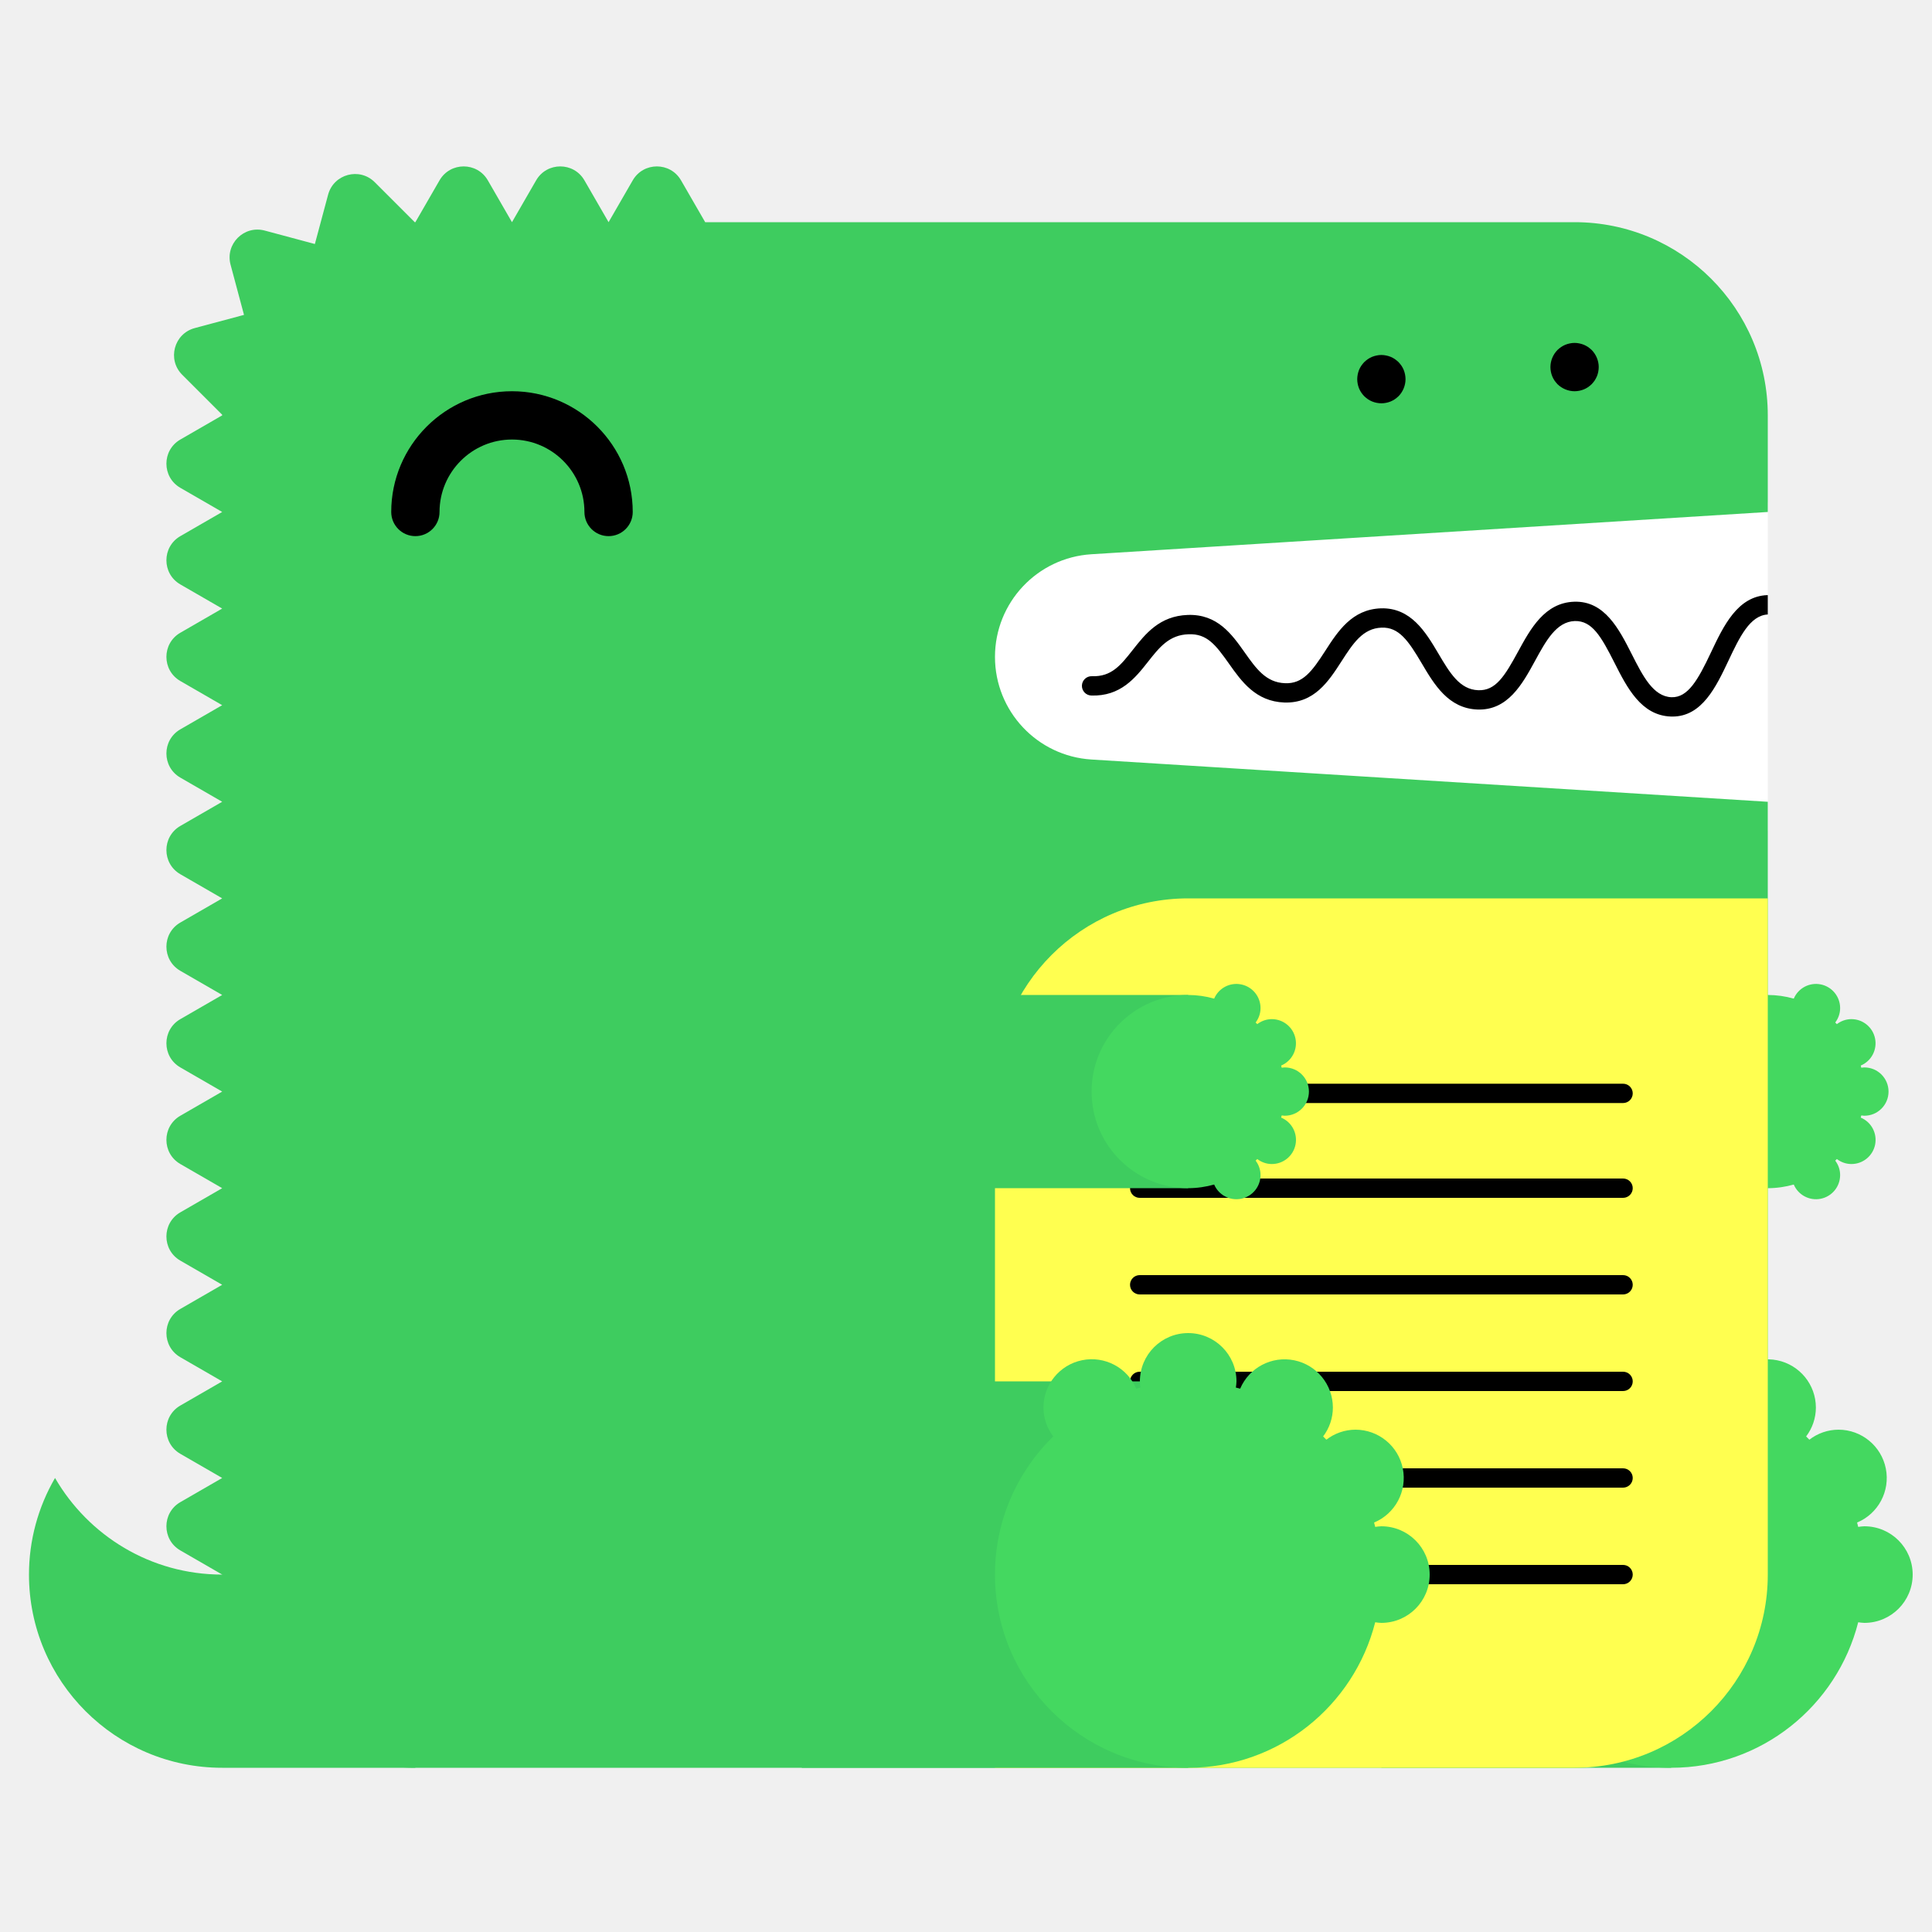
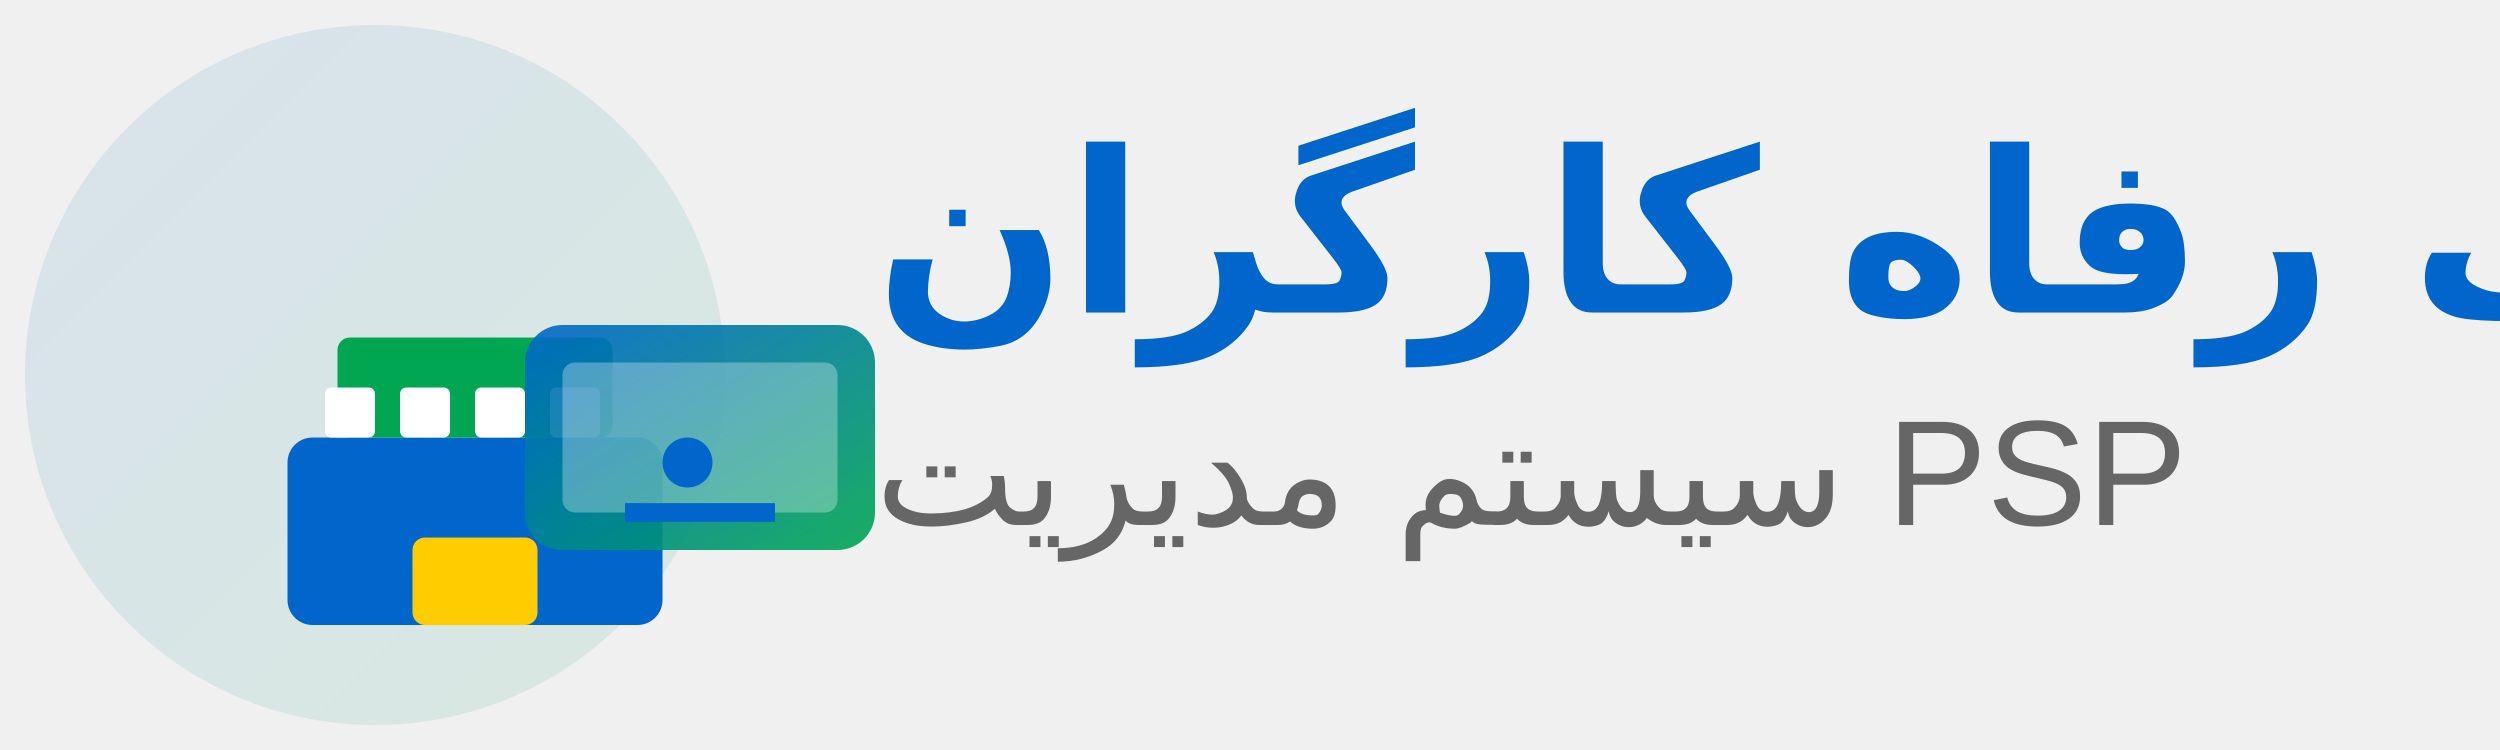
- <svg xmlns="http://www.w3.org/2000/svg" width="200" height="200" viewBox="0 0 200 200">
-   <g fill="none" fill-rule="evenodd">
-     <path fill="#FFF" d="M99 52h84v34H99z" />
-     <path d="M23 163c-7.398 0-13.843-4.027-17.303-10A19.886 19.886 0 0 0 3 163c0 11.046 8.954 20 20 20h20v-20H23z" fill="#3ECC5F" />
-     <path d="M112.98 57.376L183 53V43c0-11.046-8.954-20-20-20H73l-2.5-4.33c-1.112-1.925-3.889-1.925-5 0L63 23l-2.5-4.33c-1.111-1.925-3.889-1.925-5 0L53 23l-2.5-4.33c-1.111-1.925-3.889-1.925-5 0L43 23c-.022 0-.042.003-.065.003l-4.142-4.141c-1.57-1.571-4.252-.853-4.828 1.294l-1.369 5.104-5.192-1.392c-2.148-.575-4.111 1.389-3.535 3.536l1.39 5.193-5.102 1.367c-2.148.576-2.867 3.259-1.296 4.83l4.142 4.142c0 .021-.003.042-.003.064l-4.33 2.5c-1.925 1.111-1.925 3.889 0 5L23 53l-4.33 2.5c-1.925 1.111-1.925 3.889 0 5L23 63l-4.33 2.5c-1.925 1.111-1.925 3.889 0 5L23 73l-4.33 2.5c-1.925 1.111-1.925 3.889 0 5L23 83l-4.33 2.5c-1.925 1.111-1.925 3.889 0 5L23 93l-4.33 2.5c-1.925 1.111-1.925 3.889 0 5L23 103l-4.33 2.5c-1.925 1.111-1.925 3.889 0 5L23 113l-4.33 2.5c-1.925 1.111-1.925 3.889 0 5L23 123l-4.33 2.5c-1.925 1.111-1.925 3.889 0 5L23 133l-4.33 2.5c-1.925 1.111-1.925 3.889 0 5L23 143l-4.33 2.5c-1.925 1.111-1.925 3.889 0 5L23 153l-4.33 2.5c-1.925 1.111-1.925 3.889 0 5L23 163c0 11.046 8.954 20 20 20h120c11.046 0 20-8.954 20-20V83l-70.02-4.376A10.645 10.645 0 0 1 103 68c0-5.621 4.37-10.273 9.98-10.624" fill="#3ECC5F" />
-     <path fill="#3ECC5F" d="M143 183h30v-40h-30z" />
-     <path d="M193 158c-.219 0-.428.037-.639.064-.038-.15-.074-.301-.116-.451A5 5 0 0 0 190.32 148a4.96 4.96 0 0 0-3.016 1.036 26.531 26.531 0 0 0-.335-.336 4.955 4.955 0 0 0 1.011-2.987 5 5 0 0 0-9.599-1.959c-.148-.042-.297-.077-.445-.115.027-.211.064-.42.064-.639a5 5 0 0 0-5-5 5 5 0 0 0-5 5c0 .219.037.428.064.639-.148.038-.297.073-.445.115a4.998 4.998 0 0 0-9.599 1.959c0 1.125.384 2.151 1.011 2.987-3.717 3.632-6.031 8.693-6.031 14.3 0 11.046 8.954 20 20 20 9.339 0 17.16-6.41 19.361-15.064.211.027.42.064.639.064a5 5 0 0 0 5-5 5 5 0 0 0-5-5" fill="#44D860" />
-     <path fill="#3ECC5F" d="M153 123h30v-20h-30z" />
-     <path d="M193 115.5a2.5 2.5 0 1 0 0-5c-.109 0-.214.019-.319.032-.02-.075-.037-.15-.058-.225a2.501 2.501 0 0 0-.963-4.807c-.569 0-1.088.197-1.508.518a6.653 6.653 0 0 0-.168-.168c.314-.417.506-.931.506-1.494a2.5 2.5 0 0 0-4.8-.979A9.987 9.987 0 0 0 183 103c-5.522 0-10 4.478-10 10s4.478 10 10 10c.934 0 1.833-.138 2.69-.377a2.5 2.5 0 0 0 4.8-.979c0-.563-.192-1.077-.506-1.494.057-.055.113-.111.168-.168.42.321.939.518 1.508.518a2.5 2.5 0 0 0 .963-4.807c.021-.074.038-.15.058-.225.105.013.21.032.319.032" fill="#44D860" />
-     <path d="M63 55.5a2.5 2.5 0 0 1-2.5-2.5c0-4.136-3.364-7.5-7.5-7.5s-7.5 3.364-7.5 7.5a2.5 2.5 0 1 1-5 0c0-6.893 5.607-12.5 12.5-12.5S65.5 46.107 65.5 53a2.5 2.5 0 0 1-2.5 2.5" fill="#000" />
-     <path d="M103 183h60c11.046 0 20-8.954 20-20V93h-60c-11.046 0-20 8.954-20 20v70z" fill="#FFFF50" />
-     <path d="M168.02 124h-50.04a1 1 0 1 1 0-2h50.04a1 1 0 1 1 0 2m0 20h-50.04a1 1 0 1 1 0-2h50.04a1 1 0 1 1 0 2m0 20h-50.04a1 1 0 1 1 0-2h50.04a1 1 0 1 1 0 2m0-49.814h-50.04a1 1 0 1 1 0-2h50.04a1 1 0 1 1 0 2m0 19.814h-50.04a1 1 0 1 1 0-2h50.04a1 1 0 1 1 0 2m0 20h-50.04a1 1 0 1 1 0-2h50.04a1 1 0 1 1 0 2M183 61.611c-.012 0-.022-.006-.034-.005-3.09.105-4.552 3.196-5.842 5.923-1.346 2.85-2.387 4.703-4.093 4.647-1.889-.068-2.969-2.202-4.113-4.46-1.314-2.594-2.814-5.536-5.963-5.426-3.046.104-4.513 2.794-5.807 5.167-1.377 2.528-2.314 4.065-4.121 3.994-1.927-.07-2.951-1.805-4.136-3.813-1.321-2.236-2.848-4.75-5.936-4.664-2.994.103-4.465 2.385-5.763 4.4-1.373 2.13-2.335 3.428-4.165 3.351-1.973-.07-2.992-1.51-4.171-3.177-1.324-1.873-2.816-3.993-5.895-3.89-2.928.1-4.399 1.97-5.696 3.618-1.232 1.564-2.194 2.802-4.229 2.724a1 1 0 0 0-.072 2c3.017.101 4.545-1.8 5.872-3.487 1.177-1.496 2.193-2.787 4.193-2.855 1.926-.082 2.829 1.115 4.195 3.045 1.297 1.834 2.769 3.914 5.731 4.021 3.103.104 4.596-2.215 5.918-4.267 1.182-1.834 2.202-3.417 4.15-3.484 1.793-.067 2.769 1.35 4.145 3.681 1.297 2.197 2.766 4.686 5.787 4.796 3.125.108 4.634-2.62 5.949-5.035 1.139-2.088 2.214-4.06 4.119-4.126 1.793-.042 2.728 1.595 4.111 4.33 1.292 2.553 2.757 5.445 5.825 5.556l.169.003c3.064 0 4.518-3.075 5.805-5.794 1.139-2.41 2.217-4.68 4.067-4.773v-2z" fill="#000" />
-     <path fill="#3ECC5F" d="M83 183h40v-40H83z" />
-     <path d="M143 158c-.219 0-.428.037-.639.064-.038-.15-.074-.301-.116-.451A5 5 0 0 0 140.32 148a4.96 4.96 0 0 0-3.016 1.036 26.531 26.531 0 0 0-.335-.336 4.955 4.955 0 0 0 1.011-2.987 5 5 0 0 0-9.599-1.959c-.148-.042-.297-.077-.445-.115.027-.211.064-.42.064-.639a5 5 0 0 0-5-5 5 5 0 0 0-5 5c0 .219.037.428.064.639-.148.038-.297.073-.445.115a4.998 4.998 0 0 0-9.599 1.959c0 1.125.384 2.151 1.011 2.987-3.717 3.632-6.031 8.693-6.031 14.3 0 11.046 8.954 20 20 20 9.339 0 17.16-6.41 19.361-15.064.211.027.42.064.639.064a5 5 0 0 0 5-5 5 5 0 0 0-5-5" fill="#44D860" />
-     <path fill="#3ECC5F" d="M83 123h40v-20H83z" />
-     <path d="M133 115.5a2.5 2.5 0 1 0 0-5c-.109 0-.214.019-.319.032-.02-.075-.037-.15-.058-.225a2.501 2.501 0 0 0-.963-4.807c-.569 0-1.088.197-1.508.518a6.653 6.653 0 0 0-.168-.168c.314-.417.506-.931.506-1.494a2.5 2.5 0 0 0-4.8-.979A9.987 9.987 0 0 0 123 103c-5.522 0-10 4.478-10 10s4.478 10 10 10c.934 0 1.833-.138 2.69-.377a2.5 2.5 0 0 0 4.8-.979c0-.563-.192-1.077-.506-1.494.057-.055.113-.111.168-.168.42.321.939.518 1.508.518a2.5 2.5 0 0 0 .963-4.807c.021-.074.038-.15.058-.225.105.013.21.032.319.032" fill="#44D860" />
-     <path d="M143 41.75c-.16 0-.33-.02-.49-.05a2.52 2.52 0 0 1-.47-.14c-.15-.06-.29-.14-.431-.23-.13-.09-.259-.2-.38-.31-.109-.12-.219-.24-.309-.38s-.17-.28-.231-.43a2.619 2.619 0 0 1-.189-.96c0-.16.02-.33.05-.49.03-.16.08-.31.139-.47.061-.15.141-.29.231-.43.09-.13.2-.26.309-.38.121-.11.25-.22.38-.31.141-.09.281-.17.431-.23.149-.06.31-.11.47-.14.32-.07.65-.07.98 0 .159.03.32.08.47.14.149.06.29.14.43.23.13.09.259.2.38.31.11.12.22.25.31.38.09.14.17.28.23.43.06.16.11.31.14.47.029.16.05.33.05.49 0 .66-.271 1.31-.73 1.77-.121.11-.25.22-.38.31-.14.09-.281.17-.43.23a2.565 2.565 0 0 1-.96.19m20-1.25c-.66 0-1.3-.27-1.771-.73a3.802 3.802 0 0 1-.309-.38c-.09-.14-.17-.28-.231-.43a2.619 2.619 0 0 1-.189-.96c0-.66.27-1.3.729-1.77.121-.11.25-.22.38-.31.141-.09.281-.17.431-.23.149-.06.31-.11.47-.14.32-.07.66-.07.98 0 .159.03.32.08.47.14.149.06.29.14.43.23.13.09.259.2.38.31.459.47.73 1.11.73 1.77 0 .16-.021.33-.05.49-.03.16-.08.32-.14.47-.07.15-.14.29-.23.43-.09.13-.2.26-.31.38-.121.11-.25.22-.38.31-.14.09-.281.17-.43.23a2.565 2.565 0 0 1-.96.19" fill="#000" />
+ <svg xmlns="http://www.w3.org/2000/svg" width="200" height="60" viewBox="0 0 200 60" fill="none">
+   <circle cx="30" cy="30" r="28" fill="url(#gradient1)" opacity="0.1" />
+   <g transform="translate(15, 15)">
+     <rect x="8" y="20" width="30" height="15" fill="#0066cc" rx="2" />
+     <rect x="12" y="12" width="22" height="8" fill="#00a651" rx="1" />
+     <rect x="18" y="28" width="10" height="7" fill="#ffcc00" rx="1" />
+     <rect x="11" y="16" width="4" height="4" fill="#ffffff" rx="0.5" />
+     <rect x="17" y="16" width="4" height="4" fill="#ffffff" rx="0.5" />
+     <rect x="23" y="16" width="4" height="4" fill="#ffffff" rx="0.5" />
+     <rect x="29" y="16" width="4" height="4" fill="#ffffff" rx="0.5" />
  </g>
+   <g transform="translate(10, 18)">
+     <rect x="32" y="8" width="28" height="18" fill="url(#gradient2)" rx="3" opacity="0.9" />
+     <rect x="35" y="11" width="22" height="12" fill="#ffffff" rx="1" opacity="0.3" />
+     <circle cx="45" cy="19" r="2" fill="#0066cc" />
+     <line x1="40" y1="23" x2="52" y2="23" stroke="#0066cc" stroke-width="1.5" />
+   </g>
+   <text x="70" y="25" font-family="Arial, sans-serif" font-size="18" font-weight="bold" fill="#0066cc">
+     بانک رفاه کارگران
+   </text>
+   <text x="70" y="42" font-family="Arial, sans-serif" font-size="12" fill="#666666">
+     سیستم مدیریت PSP
+   </text>
+   <defs>
+     <linearGradient id="gradient1" x1="0%" y1="0%" x2="100%" y2="100%">
+       <stop offset="0%" style="stop-color:#0066cc;stop-opacity:1" />
+       <stop offset="100%" style="stop-color:#00a651;stop-opacity:1" />
+     </linearGradient>
+     <linearGradient id="gradient2" x1="0%" y1="0%" x2="100%" y2="100%">
+       <stop offset="0%" style="stop-color:#0066cc;stop-opacity:1" />
+       <stop offset="100%" style="stop-color:#00a651;stop-opacity:1" />
+     </linearGradient>
+   </defs>
</svg>
